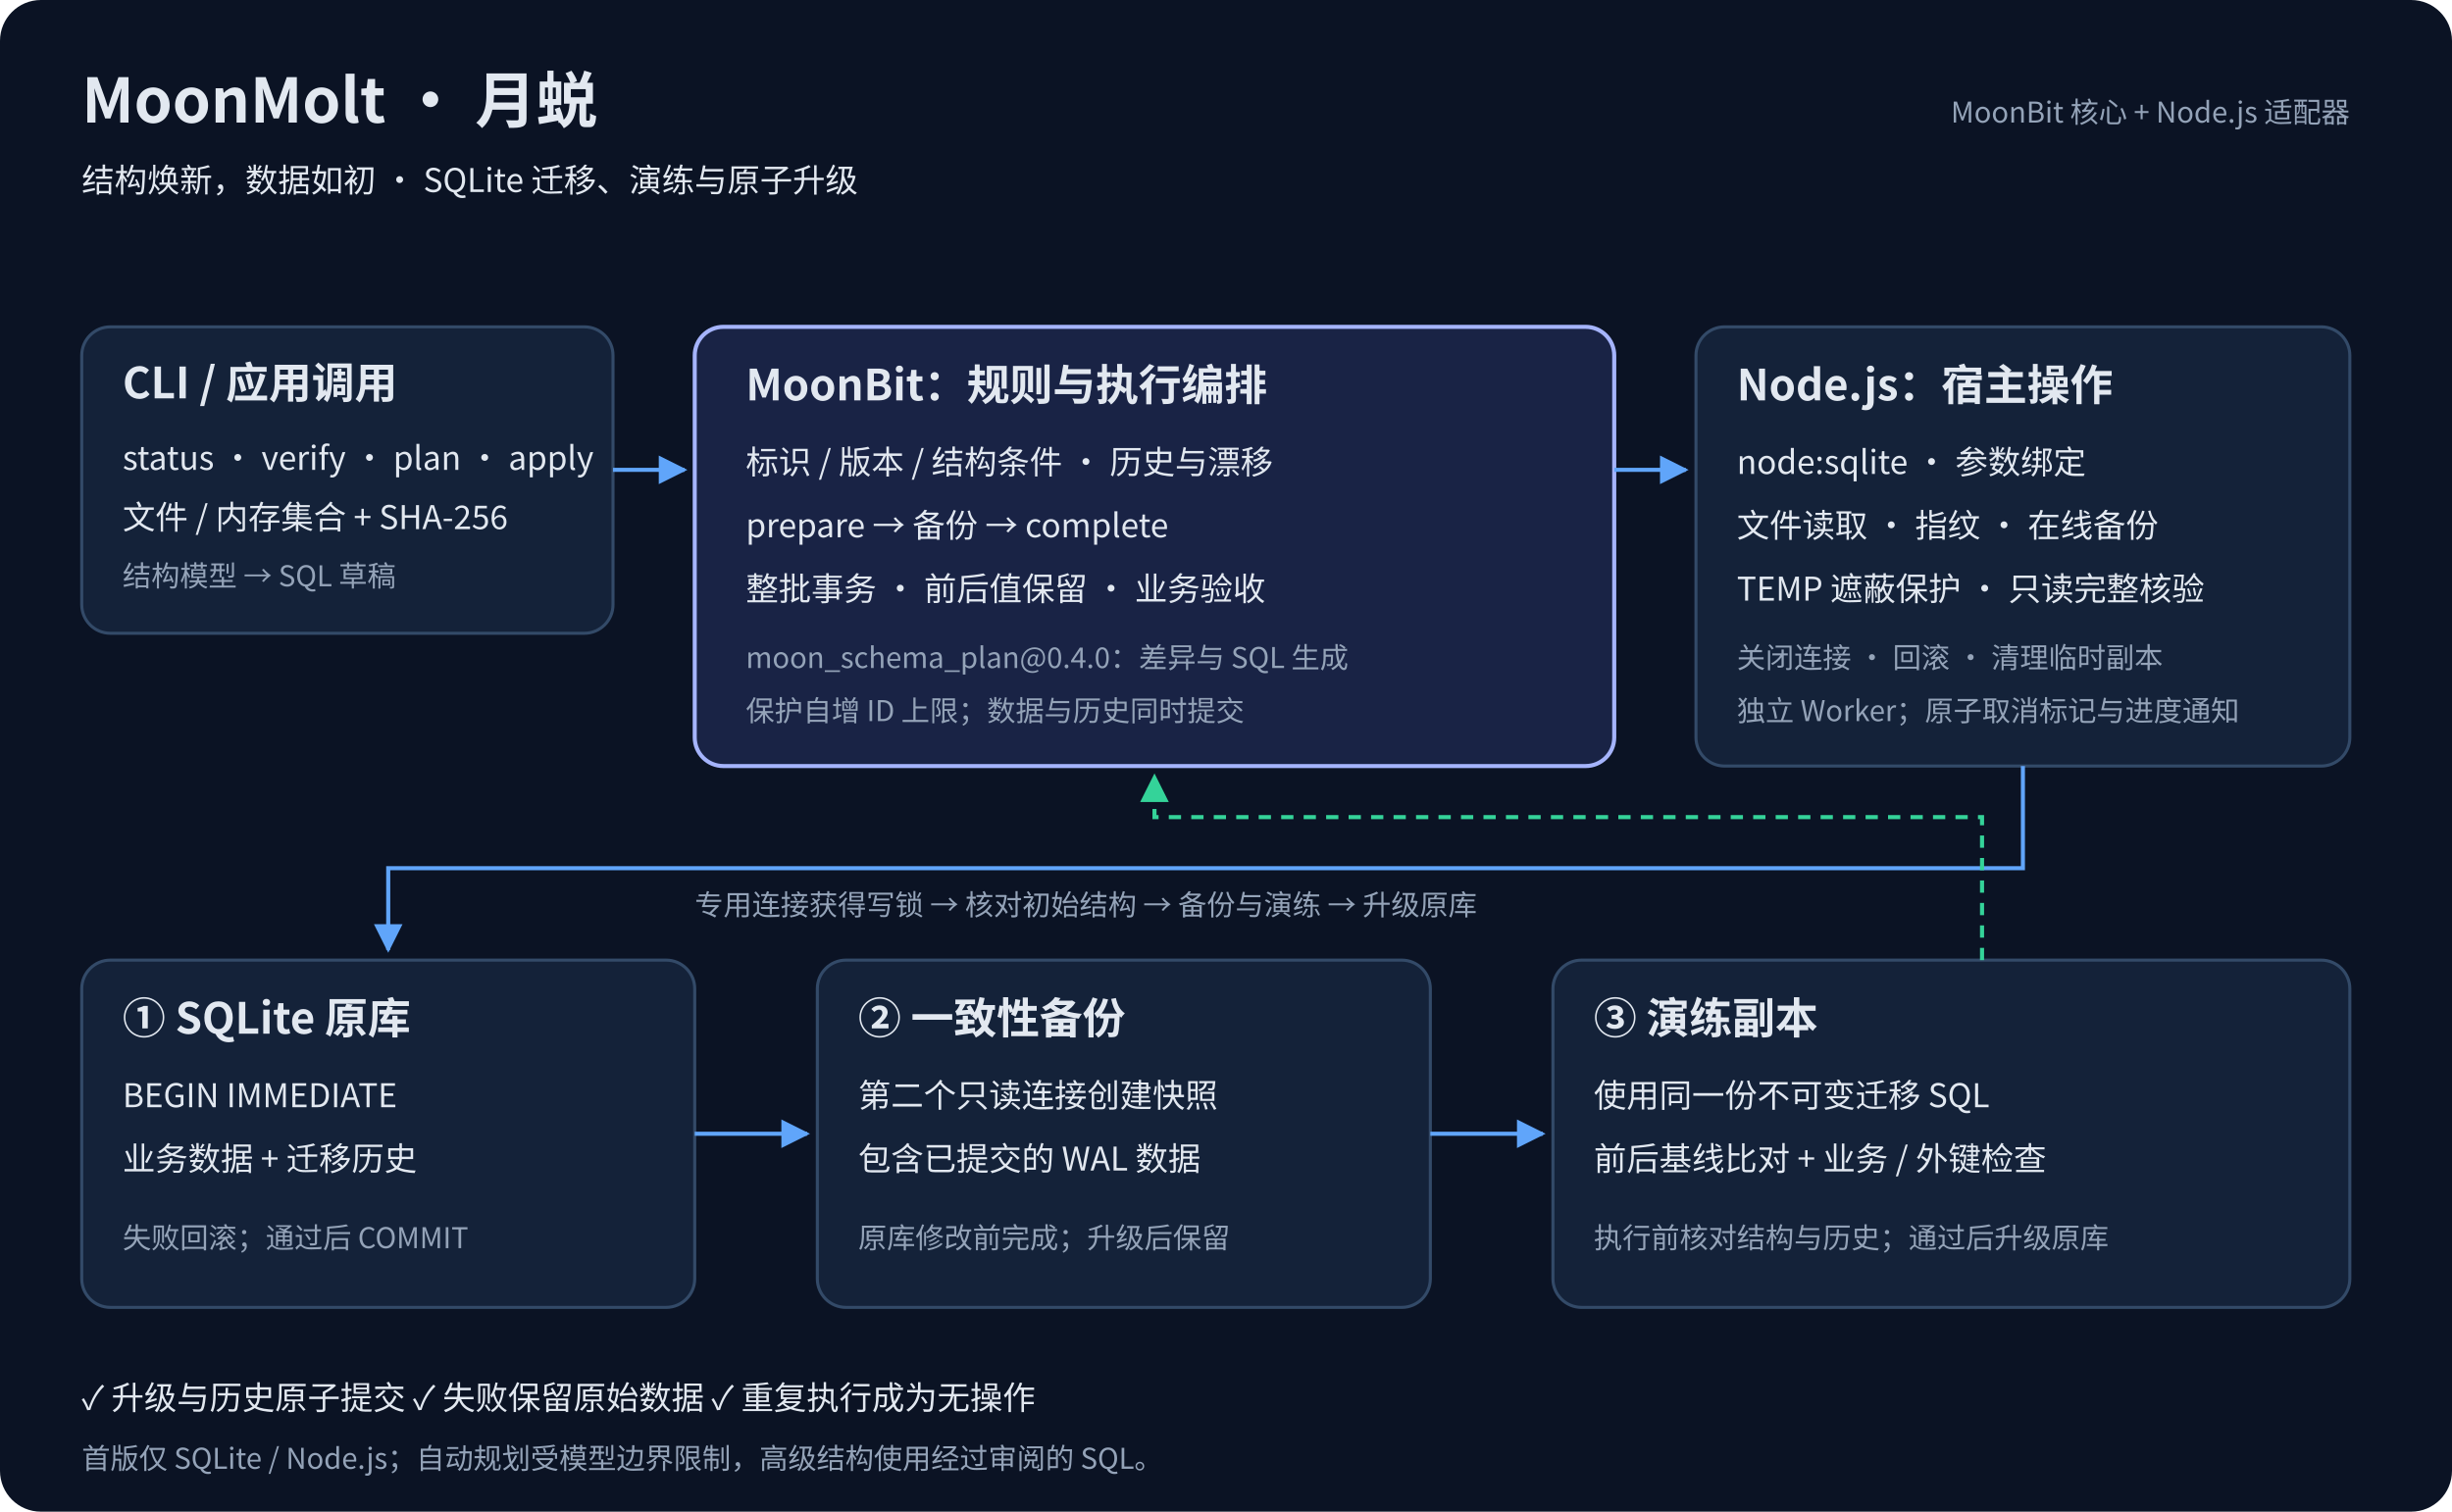
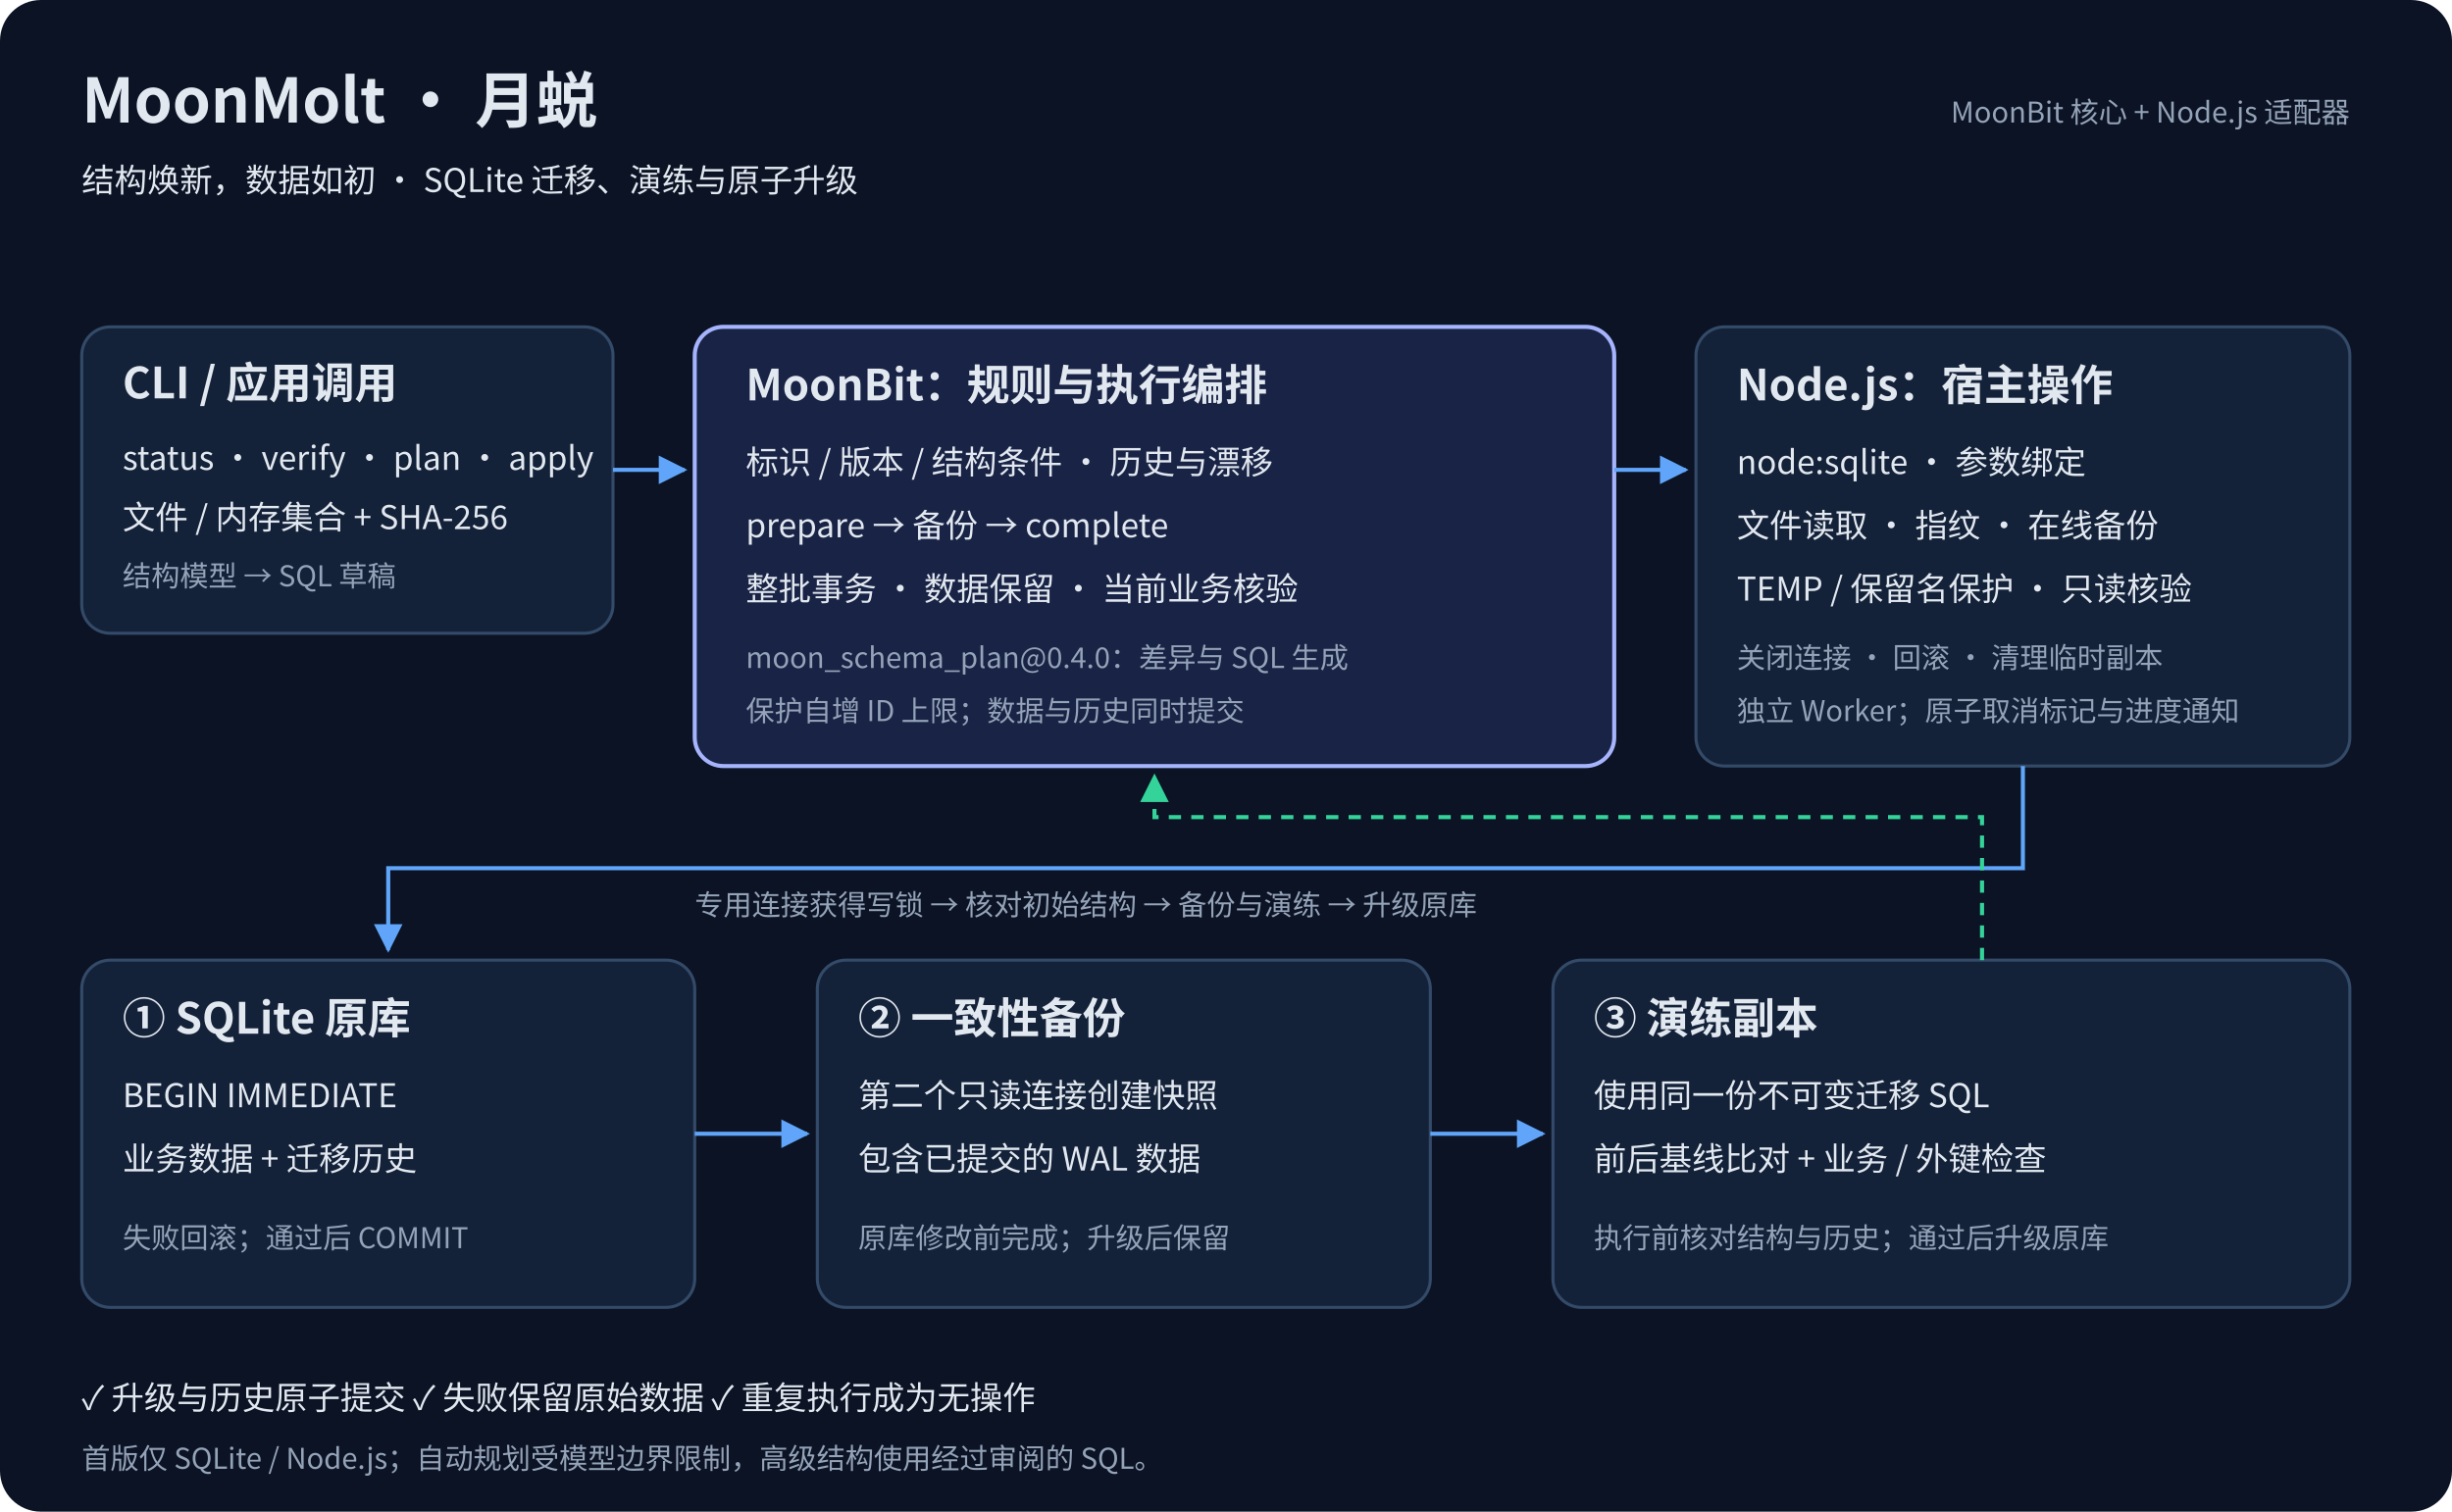
<svg xmlns="http://www.w3.org/2000/svg" width="1200" height="740" viewBox="0 0 1200 740" role="img" aria-labelledby="title desc">
  <defs>
    <marker id="arrow" viewBox="0 0 10 10" refX="9" refY="5" markerWidth="7" markerHeight="7" orient="auto-start-reverse">
      <path d="M0 0L10 5L0 10Z" fill="#60a5fa" />
    </marker>
    <marker id="check" viewBox="0 0 10 10" refX="9" refY="5" markerWidth="7" markerHeight="7" orient="auto">
      <path d="M0 0L10 5L0 10Z" fill="#34d399" />
    </marker>
    <style>
      text{font-family:'Microsoft YaHei','Noto Sans CJK SC',sans-serif;fill:#e2e8f0}
      .title{font-size:30px;font-weight:700}.heading{font-size:21px;font-weight:700}.body{font-size:16px}.small{font-size:14px;fill:#94a3b8}
      .box{fill:#142239;stroke:#334a68;stroke-width:1.5}.core{fill:#192345;stroke:#a5b4fc;stroke-width:2}.line{fill:none;stroke:#60a5fa;stroke-width:2;marker-end:url(#arrow)}
    </style>
  </defs>
  <rect width="1200" height="740" rx="20" fill="#0b1324" />
  <text x="40" y="60" class="title">MoonMolt · 月蜕</text>
  <text x="40" y="94" class="body">结构焕新，数据如初 · SQLite 迁移、演练与原子升级</text>
  <text x="1150" y="60" class="small" text-anchor="end">MoonBit 核心 + Node.js 适配器</text>
  <rect x="40" y="160" width="260" height="150" rx="14" class="box" />
  <text x="60" y="195" class="heading">CLI / 应用调用</text>
  <text x="60" y="230" class="body">status · verify · plan · apply</text>
  <text x="60" y="259" class="body">文件 / 内存集合 + SHA-256</text>
  <text x="60" y="287" class="small">结构模型 → SQL 草稿</text>
  <rect x="340" y="160" width="450" height="215" rx="14" class="core" />
  <text x="365" y="196" class="heading">MoonBit：规则与执行编排</text>
  <text x="365" y="232" class="body">标识 / 版本 / 结构条件 · 历史与漂移</text>
  <text x="365" y="263" class="body">prepare → 备份 → complete</text>
-   <text x="365" y="294" class="body">整批事务 · 前后值保留 · 业务验收</text>
+   <text x="365" y="294" class="body">整批事务 · 数据保留 · 当前业务核验</text>
  <text x="365" y="327" class="small">moon_schema_plan@0.4.0：差异与 SQL 生成</text>
  <text x="365" y="353" class="small">保护自增 ID 上限；数据与历史同时提交</text>
  <rect x="830" y="160" width="320" height="215" rx="14" class="box" />
  <text x="850" y="196" class="heading">Node.js：宿主操作</text>
  <text x="850" y="232" class="body">node:sqlite · 参数绑定</text>
  <text x="850" y="263" class="body">文件读取 · 指纹 · 在线备份</text>
-   <text x="850" y="294" class="body">TEMP 遮蔽保护 · 只读完整核验</text>
+   <text x="850" y="294" class="body">TEMP / 保留名保护 · 只读核验</text>
  <text x="850" y="327" class="small">关闭连接 · 回滚 · 清理临时副本</text>
  <text x="850" y="353" class="small">独立 Worker；原子取消标记与进度通知</text>
  <path d="M300 230H335" class="line" />
  <path d="M790 230H825" class="line" />
  <path d="M990 375V425H190V465" class="line" />
  <text x="340" y="448" class="small">专用连接获得写锁 → 核对初始结构 → 备份与演练 → 升级原库</text>
  <rect x="40" y="470" width="300" height="170" rx="14" class="box" />
  <text x="60" y="506" class="heading">① SQLite 原库</text>
  <text x="60" y="542" class="body">BEGIN IMMEDIATE</text>
  <text x="60" y="573" class="body">业务数据 + 迁移历史</text>
  <text x="60" y="611" class="small">失败回滚；通过后 COMMIT</text>
  <rect x="400" y="470" width="300" height="170" rx="14" class="box" />
  <text x="420" y="506" class="heading">② 一致性备份</text>
  <text x="420" y="542" class="body">第二个只读连接创建快照</text>
  <text x="420" y="573" class="body">包含已提交的 WAL 数据</text>
  <text x="420" y="611" class="small">原库修改前完成；升级后保留</text>
  <rect x="760" y="470" width="390" height="170" rx="14" class="box" />
  <text x="780" y="506" class="heading">③ 演练副本</text>
  <text x="780" y="542" class="body">使用同一份不可变迁移 SQL</text>
  <text x="780" y="573" class="body">前后基线比对 + 业务 / 外键检查</text>
  <text x="780" y="611" class="small">执行前核对结构与历史；通过后升级原库</text>
  <path d="M340 555H395" class="line" />
  <path d="M700 555H755" class="line" />
  <path d="M970 470V400H565V380" fill="none" stroke="#34d399" stroke-width="2" stroke-dasharray="6 5" marker-end="url(#check)" />
  <text x="40" y="690" class="body">✓ 升级与历史原子提交     ✓ 失败保留原始数据     ✓ 重复执行成为无操作</text>
  <text x="40" y="719" class="small">首版仅 SQLite / Node.js；自动规划受模型边界限制，高级结构使用经过审阅的 SQL。</text>
</svg>
